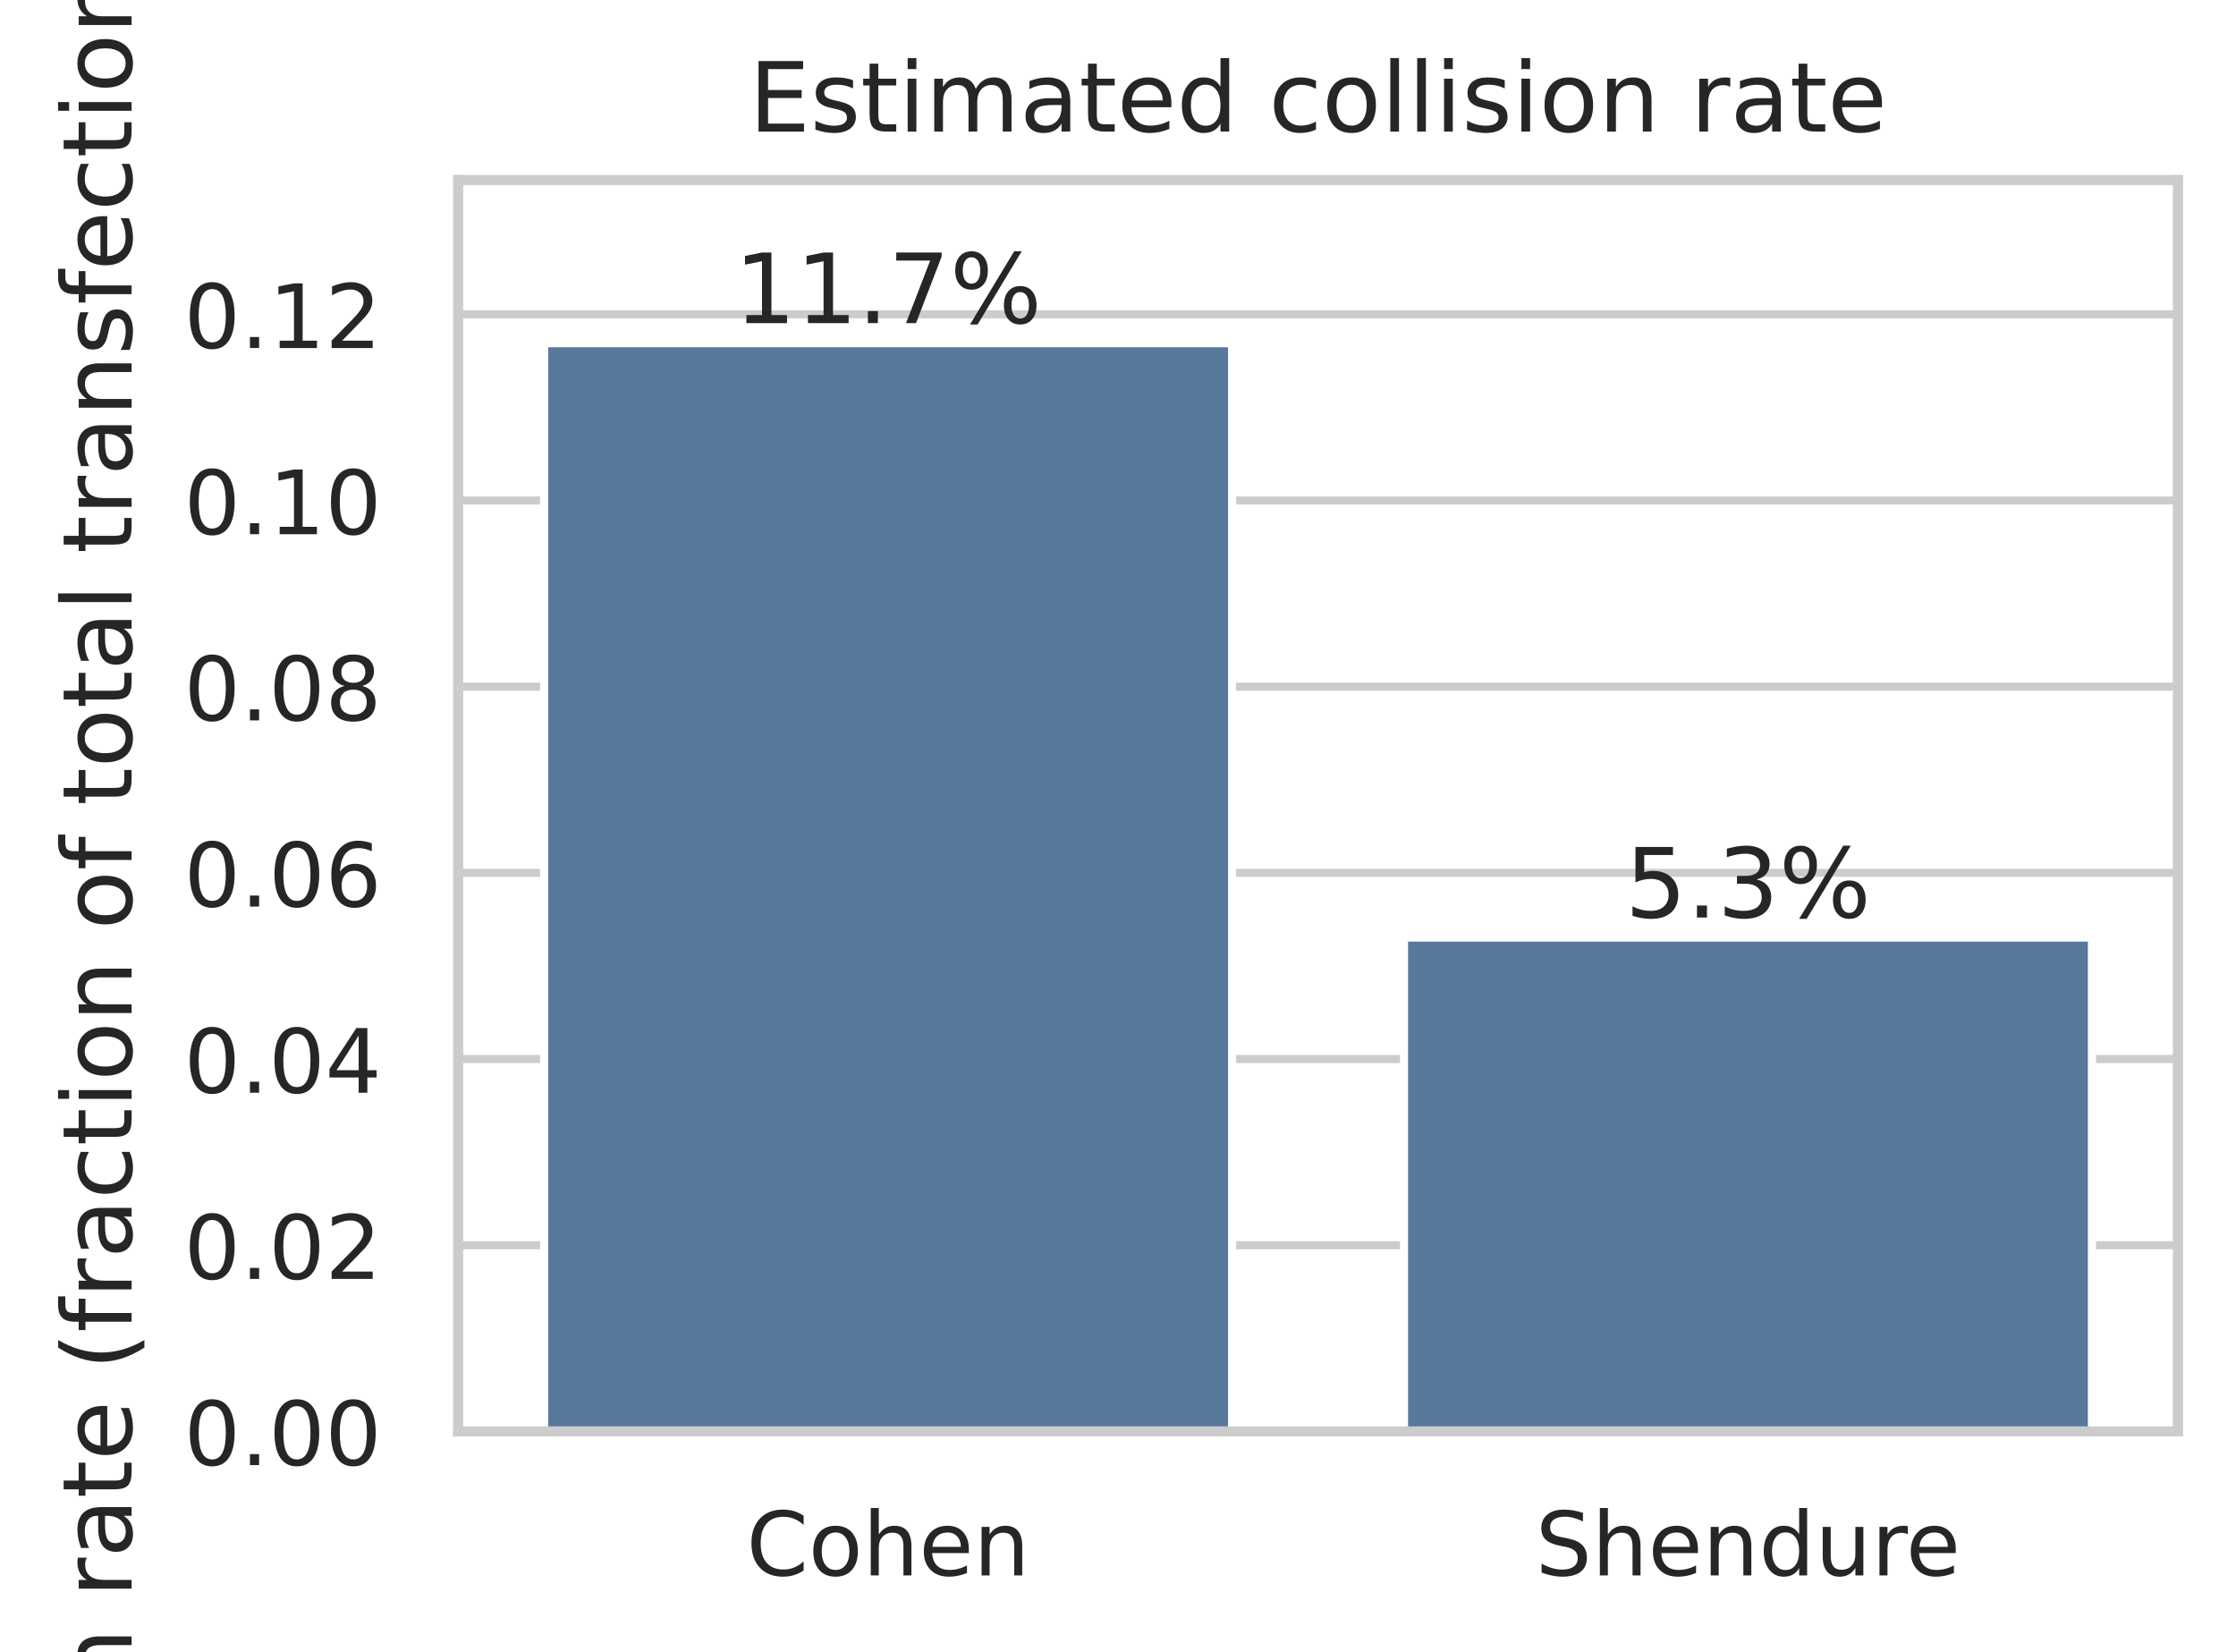
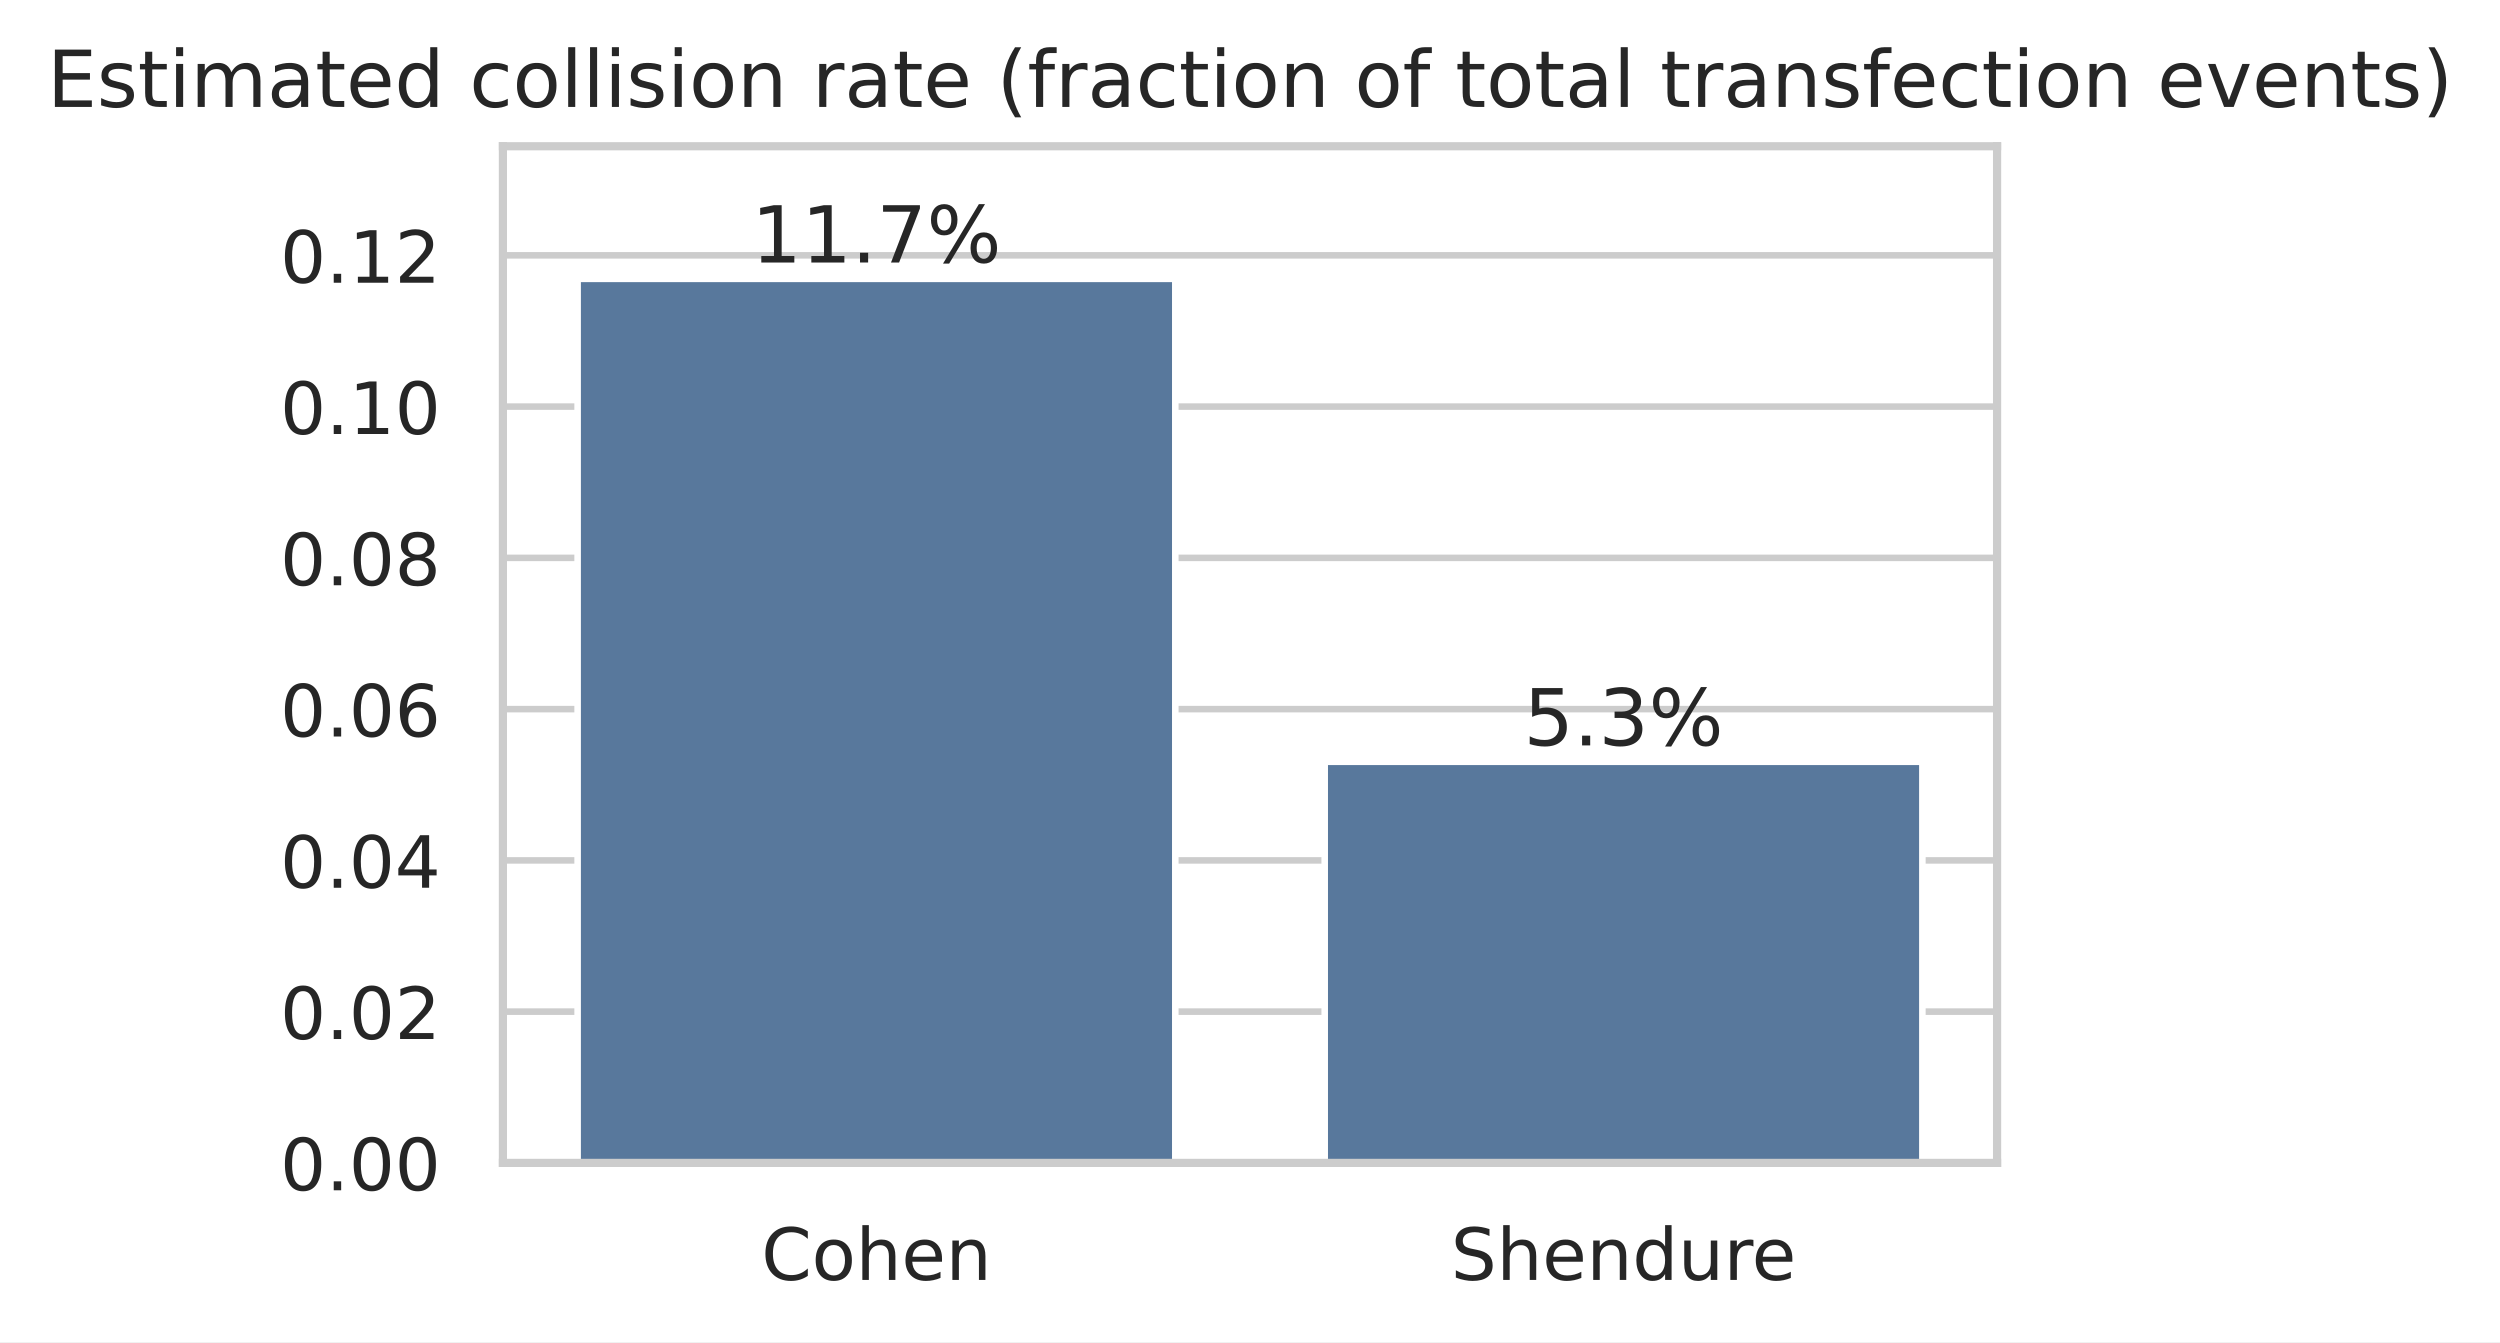
- <svg xmlns="http://www.w3.org/2000/svg" xmlns:xlink="http://www.w3.org/1999/xlink" width="277.216pt" height="204.804pt" viewBox="0 0 277.216 204.804" version="1.1">
+ <svg xmlns="http://www.w3.org/2000/svg" xmlns:xlink="http://www.w3.org/1999/xlink" width="381.501pt" height="204.804pt" viewBox="0 0 381.501 204.804" version="1.1">
  <defs>
    <style type="text/css">*{stroke-linejoin: round; stroke-linecap: butt}</style>
  </defs>
  <g id="figure_1">
    <g id="patch_1">
-       <path d="M 0 204.804  L 277.216 204.804  L 277.216 0  L 0 0  z " style="fill: #ffffff" />
+       <path d="M 0 204.804  L 381.501 204.804  L 381.501 0  L 0 0  z " style="fill: #ffffff" />
    </g>
    <g id="axes_1">
      <g id="patch_2">
-         <path d="M 56.806 177.458  L 270.016 177.458  L 270.016 22.318  L 56.806 22.318  z " style="fill: #ffffff" />
+         <path d="M 76.745 177.458  L 304.755 177.458  L 304.755 22.318  L 76.745 22.318  z " style="fill: #ffffff" />
      </g>
      <g id="matplotlib.axis_1">
        <g id="xtick_1">
          <g id="text_1">
-             <g style="fill: #262626" transform="translate(92.54711 195.3164) scale(0.11 -0.11)">
+             <g style="fill: #262626" transform="translate(116.1865 195.3164) scale(0.11 -0.11)">
              <defs>
                <path id="DejaVuSans-43" d="M 4122 4306  L 4122 3641  Q 3803 3938 3442 4084  Q 3081 4231 2675 4231  Q 1875 4231 1450 3742  Q 1025 3253 1025 2328  Q 1025 1406 1450 917  Q 1875 428 2675 428  Q 3081 428 3442 575  Q 3803 722 4122 1019  L 4122 359  Q 3791 134 3420 21  Q 3050 -91 2638 -91  Q 1578 -91 968 557  Q 359 1206 359 2328  Q 359 3453 968 4101  Q 1578 4750 2638 4750  Q 3056 4750 3426 4639  Q 3797 4528 4122 4306  z " transform="scale(0.015625)" />
                <path id="DejaVuSans-6f" d="M 1959 3097  Q 1497 3097 1228 2736  Q 959 2375 959 1747  Q 959 1119 1226 758  Q 1494 397 1959 397  Q 2419 397 2687 759  Q 2956 1122 2956 1747  Q 2956 2369 2687 2733  Q 2419 3097 1959 3097  z M 1959 3584  Q 2709 3584 3137 3096  Q 3566 2609 3566 1747  Q 3566 888 3137 398  Q 2709 -91 1959 -91  Q 1206 -91 779 398  Q 353 888 353 1747  Q 353 2609 779 3096  Q 1206 3584 1959 3584  z " transform="scale(0.015625)" />
                <path id="DejaVuSans-68" d="M 3513 2113  L 3513 0  L 2938 0  L 2938 2094  Q 2938 2591 2744 2837  Q 2550 3084 2163 3084  Q 1697 3084 1428 2787  Q 1159 2491 1159 1978  L 1159 0  L 581 0  L 581 4863  L 1159 4863  L 1159 2956  Q 1366 3272 1645 3428  Q 1925 3584 2291 3584  Q 2894 3584 3203 3211  Q 3513 2838 3513 2113  z " transform="scale(0.015625)" />
                <path id="DejaVuSans-65" d="M 3597 1894  L 3597 1613  L 953 1613  Q 991 1019 1311 708  Q 1631 397 2203 397  Q 2534 397 2845 478  Q 3156 559 3463 722  L 3463 178  Q 3153 47 2828 -22  Q 2503 -91 2169 -91  Q 1331 -91 842 396  Q 353 884 353 1716  Q 353 2575 817 3079  Q 1281 3584 2069 3584  Q 2775 3584 3186 3129  Q 3597 2675 3597 1894  z M 3022 2063  Q 3016 2534 2758 2815  Q 2500 3097 2075 3097  Q 1594 3097 1305 2825  Q 1016 2553 972 2059  L 3022 2063  z " transform="scale(0.015625)" />
                <path id="DejaVuSans-6e" d="M 3513 2113  L 3513 0  L 2938 0  L 2938 2094  Q 2938 2591 2744 2837  Q 2550 3084 2163 3084  Q 1697 3084 1428 2787  Q 1159 2491 1159 1978  L 1159 0  L 581 0  L 581 3500  L 1159 3500  L 1159 2956  Q 1366 3272 1645 3428  Q 1925 3584 2291 3584  Q 2894 3584 3203 3211  Q 3513 2838 3513 2113  z " transform="scale(0.015625)" />
              </defs>
              <use xlink:href="#DejaVuSans-43" />
              <use xlink:href="#DejaVuSans-6f" transform="translate(69.82422 0)" />
              <use xlink:href="#DejaVuSans-68" transform="translate(131.0059 0)" />
              <use xlink:href="#DejaVuSans-65" transform="translate(194.3848 0)" />
              <use xlink:href="#DejaVuSans-6e" transform="translate(255.9082 0)" />
            </g>
          </g>
        </g>
        <g id="xtick_2">
          <g id="text_2">
-             <g style="fill: #262626" transform="translate(190.3676 195.3164) scale(0.11 -0.11)">
+             <g style="fill: #262626" transform="translate(221.407 195.3164) scale(0.11 -0.11)">
              <defs>
                <path id="DejaVuSans-53" d="M 3425 4513  L 3425 3897  Q 3066 4069 2747 4153  Q 2428 4238 2131 4238  Q 1616 4238 1336 4038  Q 1056 3838 1056 3469  Q 1056 3159 1242 3001  Q 1428 2844 1947 2747  L 2328 2669  Q 3034 2534 3370 2195  Q 3706 1856 3706 1288  Q 3706 609 3251 259  Q 2797 -91 1919 -91  Q 1588 -91 1214 -16  Q 841 59 441 206  L 441 856  Q 825 641 1194 531  Q 1563 422 1919 422  Q 2459 422 2753 634  Q 3047 847 3047 1241  Q 3047 1584 2836 1778  Q 2625 1972 2144 2069  L 1759 2144  Q 1053 2284 737 2584  Q 422 2884 422 3419  Q 422 4038 858 4394  Q 1294 4750 2059 4750  Q 2388 4750 2728 4690  Q 3069 4631 3425 4513  z " transform="scale(0.015625)" />
                <path id="DejaVuSans-64" d="M 2906 2969  L 2906 4863  L 3481 4863  L 3481 0  L 2906 0  L 2906 525  Q 2725 213 2448 61  Q 2172 -91 1784 -91  Q 1150 -91 751 415  Q 353 922 353 1747  Q 353 2572 751 3078  Q 1150 3584 1784 3584  Q 2172 3584 2448 3432  Q 2725 3281 2906 2969  z M 947 1747  Q 947 1113 1208 752  Q 1469 391 1925 391  Q 2381 391 2643 752  Q 2906 1113 2906 1747  Q 2906 2381 2643 2742  Q 2381 3103 1925 3103  Q 1469 3103 1208 2742  Q 947 2381 947 1747  z " transform="scale(0.015625)" />
                <path id="DejaVuSans-75" d="M 544 1381  L 544 3500  L 1119 3500  L 1119 1403  Q 1119 906 1312 657  Q 1506 409 1894 409  Q 2359 409 2629 706  Q 2900 1003 2900 1516  L 2900 3500  L 3475 3500  L 3475 0  L 2900 0  L 2900 538  Q 2691 219 2414 64  Q 2138 -91 1772 -91  Q 1169 -91 856 284  Q 544 659 544 1381  z M 1991 3584  L 1991 3584  z " transform="scale(0.015625)" />
                <path id="DejaVuSans-72" d="M 2631 2963  Q 2534 3019 2420 3045  Q 2306 3072 2169 3072  Q 1681 3072 1420 2755  Q 1159 2438 1159 1844  L 1159 0  L 581 0  L 581 3500  L 1159 3500  L 1159 2956  Q 1341 3275 1631 3429  Q 1922 3584 2338 3584  Q 2397 3584 2469 3576  Q 2541 3569 2628 3553  L 2631 2963  z " transform="scale(0.015625)" />
              </defs>
              <use xlink:href="#DejaVuSans-53" />
              <use xlink:href="#DejaVuSans-68" transform="translate(63.47656 0)" />
              <use xlink:href="#DejaVuSans-65" transform="translate(126.8555 0)" />
              <use xlink:href="#DejaVuSans-6e" transform="translate(188.3789 0)" />
              <use xlink:href="#DejaVuSans-64" transform="translate(251.7578 0)" />
              <use xlink:href="#DejaVuSans-75" transform="translate(315.2344 0)" />
              <use xlink:href="#DejaVuSans-72" transform="translate(378.6133 0)" />
              <use xlink:href="#DejaVuSans-65" transform="translate(417.4766 0)" />
            </g>
          </g>
        </g>
      </g>
      <g id="matplotlib.axis_2">
        <g id="ytick_1">
          <g id="line2d_1">
-             <path d="M 56.806 177.458  L 270.016 177.458  " clip-path="url(#p4eb93e4856)" style="fill: none; stroke: #cccccc; stroke-linecap: round" />
+             <path d="M 76.745 177.458  L 304.755 177.458  " clip-path="url(#p4d9a6c6dc8)" style="fill: none; stroke: #cccccc; stroke-linecap: round" />
          </g>
          <g id="text_3">
-             <g style="fill: #262626" transform="translate(22.81375 181.6373) scale(0.11 -0.11)">
+             <g style="fill: #262626" transform="translate(42.75312 181.6373) scale(0.11 -0.11)">
              <defs>
                <path id="DejaVuSans-30" d="M 2034 4250  Q 1547 4250 1301 3770  Q 1056 3291 1056 2328  Q 1056 1369 1301 889  Q 1547 409 2034 409  Q 2525 409 2770 889  Q 3016 1369 3016 2328  Q 3016 3291 2770 3770  Q 2525 4250 2034 4250  z M 2034 4750  Q 2819 4750 3233 4129  Q 3647 3509 3647 2328  Q 3647 1150 3233 529  Q 2819 -91 2034 -91  Q 1250 -91 836 529  Q 422 1150 422 2328  Q 422 3509 836 4129  Q 1250 4750 2034 4750  z " transform="scale(0.015625)" />
                <path id="DejaVuSans-2e" d="M 684 794  L 1344 794  L 1344 0  L 684 0  L 684 794  z " transform="scale(0.015625)" />
              </defs>
              <use xlink:href="#DejaVuSans-30" />
              <use xlink:href="#DejaVuSans-2e" transform="translate(63.62305 0)" />
              <use xlink:href="#DejaVuSans-30" transform="translate(95.41016 0)" />
              <use xlink:href="#DejaVuSans-30" transform="translate(159.0332 0)" />
            </g>
          </g>
        </g>
        <g id="ytick_2">
          <g id="line2d_2">
-             <path d="M 56.806 154.376  L 270.016 154.376  " clip-path="url(#p4eb93e4856)" style="fill: none; stroke: #cccccc; stroke-linecap: round" />
+             <path d="M 76.745 154.376  L 304.755 154.376  " clip-path="url(#p4d9a6c6dc8)" style="fill: none; stroke: #cccccc; stroke-linecap: round" />
          </g>
          <g id="text_4">
-             <g style="fill: #262626" transform="translate(22.81375 158.5554) scale(0.11 -0.11)">
+             <g style="fill: #262626" transform="translate(42.75312 158.5554) scale(0.11 -0.11)">
              <defs>
                <path id="DejaVuSans-32" d="M 1228 531  L 3431 531  L 3431 0  L 469 0  L 469 531  Q 828 903 1448 1529  Q 2069 2156 2228 2338  Q 2531 2678 2651 2914  Q 2772 3150 2772 3378  Q 2772 3750 2511 3984  Q 2250 4219 1831 4219  Q 1534 4219 1204 4116  Q 875 4013 500 3803  L 500 4441  Q 881 4594 1212 4672  Q 1544 4750 1819 4750  Q 2544 4750 2975 4387  Q 3406 4025 3406 3419  Q 3406 3131 3298 2873  Q 3191 2616 2906 2266  Q 2828 2175 2409 1742  Q 1991 1309 1228 531  z " transform="scale(0.015625)" />
              </defs>
              <use xlink:href="#DejaVuSans-30" />
              <use xlink:href="#DejaVuSans-2e" transform="translate(63.62305 0)" />
              <use xlink:href="#DejaVuSans-30" transform="translate(95.41016 0)" />
              <use xlink:href="#DejaVuSans-32" transform="translate(159.0332 0)" />
            </g>
          </g>
        </g>
        <g id="ytick_3">
          <g id="line2d_3">
-             <path d="M 56.806 131.294  L 270.016 131.294  " clip-path="url(#p4eb93e4856)" style="fill: none; stroke: #cccccc; stroke-linecap: round" />
+             <path d="M 76.745 131.294  L 304.755 131.294  " clip-path="url(#p4d9a6c6dc8)" style="fill: none; stroke: #cccccc; stroke-linecap: round" />
          </g>
          <g id="text_5">
-             <g style="fill: #262626" transform="translate(22.81375 135.4735) scale(0.11 -0.11)">
+             <g style="fill: #262626" transform="translate(42.75312 135.4735) scale(0.11 -0.11)">
              <defs>
                <path id="DejaVuSans-34" d="M 2419 4116  L 825 1625  L 2419 1625  L 2419 4116  z M 2253 4666  L 3047 4666  L 3047 1625  L 3713 1625  L 3713 1100  L 3047 1100  L 3047 0  L 2419 0  L 2419 1100  L 313 1100  L 313 1709  L 2253 4666  z " transform="scale(0.015625)" />
              </defs>
              <use xlink:href="#DejaVuSans-30" />
              <use xlink:href="#DejaVuSans-2e" transform="translate(63.62305 0)" />
              <use xlink:href="#DejaVuSans-30" transform="translate(95.41016 0)" />
              <use xlink:href="#DejaVuSans-34" transform="translate(159.0332 0)" />
            </g>
          </g>
        </g>
        <g id="ytick_4">
          <g id="line2d_4">
-             <path d="M 56.806 108.213  L 270.016 108.213  " clip-path="url(#p4eb93e4856)" style="fill: none; stroke: #cccccc; stroke-linecap: round" />
+             <path d="M 76.745 108.213  L 304.755 108.213  " clip-path="url(#p4d9a6c6dc8)" style="fill: none; stroke: #cccccc; stroke-linecap: round" />
          </g>
          <g id="text_6">
-             <g style="fill: #262626" transform="translate(22.81375 112.3917) scale(0.11 -0.11)">
+             <g style="fill: #262626" transform="translate(42.75312 112.3917) scale(0.11 -0.11)">
              <defs>
                <path id="DejaVuSans-36" d="M 2113 2584  Q 1688 2584 1439 2293  Q 1191 2003 1191 1497  Q 1191 994 1439 701  Q 1688 409 2113 409  Q 2538 409 2786 701  Q 3034 994 3034 1497  Q 3034 2003 2786 2293  Q 2538 2584 2113 2584  z M 3366 4563  L 3366 3988  Q 3128 4100 2886 4159  Q 2644 4219 2406 4219  Q 1781 4219 1451 3797  Q 1122 3375 1075 2522  Q 1259 2794 1537 2939  Q 1816 3084 2150 3084  Q 2853 3084 3261 2657  Q 3669 2231 3669 1497  Q 3669 778 3244 343  Q 2819 -91 2113 -91  Q 1303 -91 875 529  Q 447 1150 447 2328  Q 447 3434 972 4092  Q 1497 4750 2381 4750  Q 2619 4750 2861 4703  Q 3103 4656 3366 4563  z " transform="scale(0.015625)" />
              </defs>
              <use xlink:href="#DejaVuSans-30" />
              <use xlink:href="#DejaVuSans-2e" transform="translate(63.62305 0)" />
              <use xlink:href="#DejaVuSans-30" transform="translate(95.41016 0)" />
              <use xlink:href="#DejaVuSans-36" transform="translate(159.0332 0)" />
            </g>
          </g>
        </g>
        <g id="ytick_5">
          <g id="line2d_5">
-             <path d="M 56.806 85.131  L 270.016 85.131  " clip-path="url(#p4eb93e4856)" style="fill: none; stroke: #cccccc; stroke-linecap: round" />
+             <path d="M 76.745 85.131  L 304.755 85.131  " clip-path="url(#p4d9a6c6dc8)" style="fill: none; stroke: #cccccc; stroke-linecap: round" />
          </g>
          <g id="text_7">
-             <g style="fill: #262626" transform="translate(22.81375 89.30983) scale(0.11 -0.11)">
+             <g style="fill: #262626" transform="translate(42.75312 89.30983) scale(0.11 -0.11)">
              <defs>
                <path id="DejaVuSans-38" d="M 2034 2216  Q 1584 2216 1326 1975  Q 1069 1734 1069 1313  Q 1069 891 1326 650  Q 1584 409 2034 409  Q 2484 409 2743 651  Q 3003 894 3003 1313  Q 3003 1734 2745 1975  Q 2488 2216 2034 2216  z M 1403 2484  Q 997 2584 770 2862  Q 544 3141 544 3541  Q 544 4100 942 4425  Q 1341 4750 2034 4750  Q 2731 4750 3128 4425  Q 3525 4100 3525 3541  Q 3525 3141 3298 2862  Q 3072 2584 2669 2484  Q 3125 2378 3379 2068  Q 3634 1759 3634 1313  Q 3634 634 3220 271  Q 2806 -91 2034 -91  Q 1263 -91 848 271  Q 434 634 434 1313  Q 434 1759 690 2068  Q 947 2378 1403 2484  z M 1172 3481  Q 1172 3119 1398 2916  Q 1625 2713 2034 2713  Q 2441 2713 2670 2916  Q 2900 3119 2900 3481  Q 2900 3844 2670 4047  Q 2441 4250 2034 4250  Q 1625 4250 1398 4047  Q 1172 3844 1172 3481  z " transform="scale(0.015625)" />
              </defs>
              <use xlink:href="#DejaVuSans-30" />
              <use xlink:href="#DejaVuSans-2e" transform="translate(63.62305 0)" />
              <use xlink:href="#DejaVuSans-30" transform="translate(95.41016 0)" />
              <use xlink:href="#DejaVuSans-38" transform="translate(159.0332 0)" />
            </g>
          </g>
        </g>
        <g id="ytick_6">
          <g id="line2d_6">
-             <path d="M 56.806 62.049  L 270.016 62.049  " clip-path="url(#p4eb93e4856)" style="fill: none; stroke: #cccccc; stroke-linecap: round" />
+             <path d="M 76.745 62.049  L 304.755 62.049  " clip-path="url(#p4d9a6c6dc8)" style="fill: none; stroke: #cccccc; stroke-linecap: round" />
          </g>
          <g id="text_8">
-             <g style="fill: #262626" transform="translate(22.81375 66.22797) scale(0.11 -0.11)">
+             <g style="fill: #262626" transform="translate(42.75312 66.22797) scale(0.11 -0.11)">
              <defs>
                <path id="DejaVuSans-31" d="M 794 531  L 1825 531  L 1825 4091  L 703 3866  L 703 4441  L 1819 4666  L 2450 4666  L 2450 531  L 3481 531  L 3481 0  L 794 0  L 794 531  z " transform="scale(0.015625)" />
              </defs>
              <use xlink:href="#DejaVuSans-30" />
              <use xlink:href="#DejaVuSans-2e" transform="translate(63.62305 0)" />
              <use xlink:href="#DejaVuSans-31" transform="translate(95.41016 0)" />
              <use xlink:href="#DejaVuSans-30" transform="translate(159.0332 0)" />
            </g>
          </g>
        </g>
        <g id="ytick_7">
          <g id="line2d_7">
-             <path d="M 56.806 38.967  L 270.016 38.967  " clip-path="url(#p4eb93e4856)" style="fill: none; stroke: #cccccc; stroke-linecap: round" />
+             <path d="M 76.745 38.967  L 304.755 38.967  " clip-path="url(#p4d9a6c6dc8)" style="fill: none; stroke: #cccccc; stroke-linecap: round" />
          </g>
          <g id="text_9">
-             <g style="fill: #262626" transform="translate(22.81375 43.14611) scale(0.11 -0.11)">
+             <g style="fill: #262626" transform="translate(42.75312 43.14611) scale(0.11 -0.11)">
              <use xlink:href="#DejaVuSans-30" />
              <use xlink:href="#DejaVuSans-2e" transform="translate(63.62305 0)" />
              <use xlink:href="#DejaVuSans-31" transform="translate(95.41016 0)" />
              <use xlink:href="#DejaVuSans-32" transform="translate(159.0332 0)" />
            </g>
          </g>
        </g>
-         <g id="text_10">
-           <g style="fill: #262626" transform="translate(16.31812 252.1119) rotate(-90) scale(0.12 -0.12)">
-             <defs>
-               <path id="DejaVuSans-6c" d="M 603 4863  L 1178 4863  L 1178 0  L 603 0  L 603 4863  z " transform="scale(0.015625)" />
-               <path id="DejaVuSans-69" d="M 603 3500  L 1178 3500  L 1178 0  L 603 0  L 603 3500  z M 603 4863  L 1178 4863  L 1178 4134  L 603 4134  L 603 4863  z " transform="scale(0.015625)" />
-               <path id="DejaVuSans-73" d="M 2834 3397  L 2834 2853  Q 2591 2978 2328 3040  Q 2066 3103 1784 3103  Q 1356 3103 1142 2972  Q 928 2841 928 2578  Q 928 2378 1081 2264  Q 1234 2150 1697 2047  L 1894 2003  Q 2506 1872 2764 1633  Q 3022 1394 3022 966  Q 3022 478 2636 193  Q 2250 -91 1575 -91  Q 1294 -91 989 -36  Q 684 19 347 128  L 347 722  Q 666 556 975 473  Q 1284 391 1588 391  Q 1994 391 2212 530  Q 2431 669 2431 922  Q 2431 1156 2273 1281  Q 2116 1406 1581 1522  L 1381 1569  Q 847 1681 609 1914  Q 372 2147 372 2553  Q 372 3047 722 3315  Q 1072 3584 1716 3584  Q 2034 3584 2315 3537  Q 2597 3491 2834 3397  z " transform="scale(0.015625)" />
-               <path id="DejaVuSans-20" transform="scale(0.015625)" />
-               <path id="DejaVuSans-61" d="M 2194 1759  Q 1497 1759 1228 1600  Q 959 1441 959 1056  Q 959 750 1161 570  Q 1363 391 1709 391  Q 2188 391 2477 730  Q 2766 1069 2766 1631  L 2766 1759  L 2194 1759  z M 3341 1997  L 3341 0  L 2766 0  L 2766 531  Q 2569 213 2275 61  Q 1981 -91 1556 -91  Q 1019 -91 701 211  Q 384 513 384 1019  Q 384 1609 779 1909  Q 1175 2209 1959 2209  L 2766 2209  L 2766 2266  Q 2766 2663 2505 2880  Q 2244 3097 1772 3097  Q 1472 3097 1187 3025  Q 903 2953 641 2809  L 641 3341  Q 956 3463 1253 3523  Q 1550 3584 1831 3584  Q 2591 3584 2966 3190  Q 3341 2797 3341 1997  z " transform="scale(0.015625)" />
-               <path id="DejaVuSans-74" d="M 1172 4494  L 1172 3500  L 2356 3500  L 2356 3053  L 1172 3053  L 1172 1153  Q 1172 725 1289 603  Q 1406 481 1766 481  L 2356 481  L 2356 0  L 1766 0  Q 1100 0 847 248  Q 594 497 594 1153  L 594 3053  L 172 3053  L 172 3500  L 594 3500  L 594 4494  L 1172 4494  z " transform="scale(0.015625)" />
-               <path id="DejaVuSans-28" d="M 1984 4856  Q 1566 4138 1362 3434  Q 1159 2731 1159 2009  Q 1159 1288 1364 580  Q 1569 -128 1984 -844  L 1484 -844  Q 1016 -109 783 600  Q 550 1309 550 2009  Q 550 2706 781 3412  Q 1013 4119 1484 4856  L 1984 4856  z " transform="scale(0.015625)" />
-               <path id="DejaVuSans-66" d="M 2375 4863  L 2375 4384  L 1825 4384  Q 1516 4384 1395 4259  Q 1275 4134 1275 3809  L 1275 3500  L 2222 3500  L 2222 3053  L 1275 3053  L 1275 0  L 697 0  L 697 3053  L 147 3053  L 147 3500  L 697 3500  L 697 3744  Q 697 4328 969 4595  Q 1241 4863 1831 4863  L 2375 4863  z " transform="scale(0.015625)" />
-               <path id="DejaVuSans-63" d="M 3122 3366  L 3122 2828  Q 2878 2963 2633 3030  Q 2388 3097 2138 3097  Q 1578 3097 1268 2742  Q 959 2388 959 1747  Q 959 1106 1268 751  Q 1578 397 2138 397  Q 2388 397 2633 464  Q 2878 531 3122 666  L 3122 134  Q 2881 22 2623 -34  Q 2366 -91 2075 -91  Q 1284 -91 818 406  Q 353 903 353 1747  Q 353 2603 823 3093  Q 1294 3584 2113 3584  Q 2378 3584 2631 3529  Q 2884 3475 3122 3366  z " transform="scale(0.015625)" />
-               <path id="DejaVuSans-76" d="M 191 3500  L 800 3500  L 1894 563  L 2988 3500  L 3597 3500  L 2284 0  L 1503 0  L 191 3500  z " transform="scale(0.015625)" />
-               <path id="DejaVuSans-29" d="M 513 4856  L 1013 4856  Q 1481 4119 1714 3412  Q 1947 2706 1947 2009  Q 1947 1309 1714 600  Q 1481 -109 1013 -844  L 513 -844  Q 928 -128 1133 580  Q 1338 1288 1338 2009  Q 1338 2731 1133 3434  Q 928 4138 513 4856  z " transform="scale(0.015625)" />
-             </defs>
-             <use xlink:href="#DejaVuSans-43" />
-             <use xlink:href="#DejaVuSans-6f" transform="translate(69.82422 0)" />
-             <use xlink:href="#DejaVuSans-6c" transform="translate(131.0059 0)" />
-             <use xlink:href="#DejaVuSans-6c" transform="translate(158.7891 0)" />
-             <use xlink:href="#DejaVuSans-69" transform="translate(186.5723 0)" />
-             <use xlink:href="#DejaVuSans-73" transform="translate(214.3555 0)" />
-             <use xlink:href="#DejaVuSans-69" transform="translate(266.4551 0)" />
-             <use xlink:href="#DejaVuSans-6f" transform="translate(294.2383 0)" />
-             <use xlink:href="#DejaVuSans-6e" transform="translate(355.4199 0)" />
-             <use xlink:href="#DejaVuSans-20" transform="translate(418.7988 0)" />
-             <use xlink:href="#DejaVuSans-72" transform="translate(450.5859 0)" />
-             <use xlink:href="#DejaVuSans-61" transform="translate(491.6992 0)" />
-             <use xlink:href="#DejaVuSans-74" transform="translate(552.9785 0)" />
-             <use xlink:href="#DejaVuSans-65" transform="translate(592.1875 0)" />
-             <use xlink:href="#DejaVuSans-20" transform="translate(653.7109 0)" />
-             <use xlink:href="#DejaVuSans-28" transform="translate(685.498 0)" />
-             <use xlink:href="#DejaVuSans-66" transform="translate(724.5117 0)" />
-             <use xlink:href="#DejaVuSans-72" transform="translate(759.7168 0)" />
-             <use xlink:href="#DejaVuSans-61" transform="translate(800.8301 0)" />
-             <use xlink:href="#DejaVuSans-63" transform="translate(862.1094 0)" />
-             <use xlink:href="#DejaVuSans-74" transform="translate(917.0898 0)" />
-             <use xlink:href="#DejaVuSans-69" transform="translate(956.2988 0)" />
-             <use xlink:href="#DejaVuSans-6f" transform="translate(984.082 0)" />
-             <use xlink:href="#DejaVuSans-6e" transform="translate(1045.264 0)" />
-             <use xlink:href="#DejaVuSans-20" transform="translate(1108.643 0)" />
-             <use xlink:href="#DejaVuSans-6f" transform="translate(1140.43 0)" />
-             <use xlink:href="#DejaVuSans-66" transform="translate(1201.611 0)" />
-             <use xlink:href="#DejaVuSans-20" transform="translate(1236.816 0)" />
-             <use xlink:href="#DejaVuSans-74" transform="translate(1268.604 0)" />
-             <use xlink:href="#DejaVuSans-6f" transform="translate(1307.812 0)" />
-             <use xlink:href="#DejaVuSans-74" transform="translate(1368.994 0)" />
-             <use xlink:href="#DejaVuSans-61" transform="translate(1408.203 0)" />
-             <use xlink:href="#DejaVuSans-6c" transform="translate(1469.482 0)" />
-             <use xlink:href="#DejaVuSans-20" transform="translate(1497.266 0)" />
-             <use xlink:href="#DejaVuSans-74" transform="translate(1529.053 0)" />
-             <use xlink:href="#DejaVuSans-72" transform="translate(1568.262 0)" />
-             <use xlink:href="#DejaVuSans-61" transform="translate(1609.375 0)" />
-             <use xlink:href="#DejaVuSans-6e" transform="translate(1670.654 0)" />
-             <use xlink:href="#DejaVuSans-73" transform="translate(1734.033 0)" />
-             <use xlink:href="#DejaVuSans-66" transform="translate(1786.133 0)" />
-             <use xlink:href="#DejaVuSans-65" transform="translate(1821.338 0)" />
-             <use xlink:href="#DejaVuSans-63" transform="translate(1882.861 0)" />
-             <use xlink:href="#DejaVuSans-74" transform="translate(1937.842 0)" />
-             <use xlink:href="#DejaVuSans-69" transform="translate(1977.051 0)" />
-             <use xlink:href="#DejaVuSans-6f" transform="translate(2004.834 0)" />
-             <use xlink:href="#DejaVuSans-6e" transform="translate(2066.016 0)" />
-             <use xlink:href="#DejaVuSans-20" transform="translate(2129.395 0)" />
-             <use xlink:href="#DejaVuSans-65" transform="translate(2161.182 0)" />
-             <use xlink:href="#DejaVuSans-76" transform="translate(2222.705 0)" />
-             <use xlink:href="#DejaVuSans-65" transform="translate(2281.885 0)" />
-             <use xlink:href="#DejaVuSans-6e" transform="translate(2343.408 0)" />
-             <use xlink:href="#DejaVuSans-74" transform="translate(2406.787 0)" />
-             <use xlink:href="#DejaVuSans-73" transform="translate(2445.996 0)" />
-             <use xlink:href="#DejaVuSans-29" transform="translate(2498.096 0)" />
-           </g>
-         </g>
      </g>
      <g id="patch_3">
-         <path d="M 67.466 177.458  L 152.75 177.458  L 152.75 42.554  L 67.466 42.554  z " clip-path="url(#p4eb93e4856)" style="fill: #58789c; stroke: #ffffff; stroke-linejoin: miter" />
+         <path d="M 88.146 177.458  L 179.35 177.458  L 179.35 42.554  L 88.146 42.554  z " clip-path="url(#p4d9a6c6dc8)" style="fill: #58789c; stroke: #ffffff; stroke-linejoin: miter" />
      </g>
      <g id="patch_4">
-         <path d="M 174.071 177.458  L 259.355 177.458  L 259.355 116.245  L 174.071 116.245  z " clip-path="url(#p4eb93e4856)" style="fill: #58789c; stroke: #ffffff; stroke-linejoin: miter" />
+         <path d="M 202.151 177.458  L 293.355 177.458  L 293.355 116.245  L 202.151 116.245  z " clip-path="url(#p4d9a6c6dc8)" style="fill: #58789c; stroke: #ffffff; stroke-linejoin: miter" />
      </g>
      <g id="line2d_8">
-         <path clip-path="url(#p4eb93e4856)" style="fill: none; stroke: #424242; stroke-width: 2.25; stroke-linecap: round" />
+         <path clip-path="url(#p4d9a6c6dc8)" style="fill: none; stroke: #424242; stroke-width: 2.25; stroke-linecap: round" />
      </g>
      <g id="line2d_9">
-         <path clip-path="url(#p4eb93e4856)" style="fill: none; stroke: #424242; stroke-width: 2.25; stroke-linecap: round" />
+         <path clip-path="url(#p4d9a6c6dc8)" style="fill: none; stroke: #424242; stroke-width: 2.25; stroke-linecap: round" />
      </g>
      <g id="patch_5">
-         <path d="M 56.806 177.458  L 56.806 22.318  " style="fill: none; stroke: #cccccc; stroke-width: 1.25; stroke-linejoin: miter; stroke-linecap: square" />
+         <path d="M 76.745 177.458  L 76.745 22.318  " style="fill: none; stroke: #cccccc; stroke-width: 1.25; stroke-linejoin: miter; stroke-linecap: square" />
      </g>
      <g id="patch_6">
-         <path d="M 270.016 177.458  L 270.016 22.318  " style="fill: none; stroke: #cccccc; stroke-width: 1.25; stroke-linejoin: miter; stroke-linecap: square" />
+         <path d="M 304.755 177.458  L 304.755 22.318  " style="fill: none; stroke: #cccccc; stroke-width: 1.25; stroke-linejoin: miter; stroke-linecap: square" />
      </g>
      <g id="patch_7">
-         <path d="M 56.806 177.458  L 270.016 177.458  " style="fill: none; stroke: #cccccc; stroke-width: 1.25; stroke-linejoin: miter; stroke-linecap: square" />
+         <path d="M 76.745 177.458  L 304.755 177.458  " style="fill: none; stroke: #cccccc; stroke-width: 1.25; stroke-linejoin: miter; stroke-linecap: square" />
      </g>
      <g id="patch_8">
-         <path d="M 56.806 22.318  L 270.016 22.318  " style="fill: none; stroke: #cccccc; stroke-width: 1.25; stroke-linejoin: miter; stroke-linecap: square" />
-       </g>
-       <g id="text_11">
-         <g style="fill: #262626" transform="translate(91.04812 40.05815) scale(0.12 -0.12)">
+         <path d="M 76.745 22.318  L 304.755 22.318  " style="fill: none; stroke: #cccccc; stroke-width: 1.25; stroke-linejoin: miter; stroke-linecap: square" />
+       </g>
+       <g id="text_10">
+         <g style="fill: #262626" transform="translate(114.6875 40.05815) scale(0.12 -0.12)">
          <defs>
            <path id="DejaVuSans-37" d="M 525 4666  L 3525 4666  L 3525 4397  L 1831 0  L 1172 0  L 2766 4134  L 525 4134  L 525 4666  z " transform="scale(0.015625)" />
            <path id="DejaVuSans-25" d="M 4653 2053  Q 4381 2053 4226 1822  Q 4072 1591 4072 1178  Q 4072 772 4226 539  Q 4381 306 4653 306  Q 4919 306 5073 539  Q 5228 772 5228 1178  Q 5228 1588 5073 1820  Q 4919 2053 4653 2053  z M 4653 2450  Q 5147 2450 5437 2106  Q 5728 1763 5728 1178  Q 5728 594 5436 251  Q 5144 -91 4653 -91  Q 4153 -91 3862 251  Q 3572 594 3572 1178  Q 3572 1766 3864 2108  Q 4156 2450 4653 2450  z M 1428 4353  Q 1159 4353 1004 4120  Q 850 3888 850 3481  Q 850 3069 1003 2837  Q 1156 2606 1428 2606  Q 1700 2606 1854 2837  Q 2009 3069 2009 3481  Q 2009 3884 1853 4118  Q 1697 4353 1428 4353  z M 4250 4750  L 4750 4750  L 1831 -91  L 1331 -91  L 4250 4750  z M 1428 4750  Q 1922 4750 2215 4408  Q 2509 4066 2509 3481  Q 2509 2891 2217 2550  Q 1925 2209 1428 2209  Q 931 2209 642 2551  Q 353 2894 353 3481  Q 353 4063 643 4406  Q 934 4750 1428 4750  z " transform="scale(0.015625)" />
          </defs>
          <use xlink:href="#DejaVuSans-31" />
          <use xlink:href="#DejaVuSans-31" transform="translate(63.62305 0)" />
          <use xlink:href="#DejaVuSans-2e" transform="translate(127.2461 0)" />
          <use xlink:href="#DejaVuSans-37" transform="translate(159.0332 0)" />
          <use xlink:href="#DejaVuSans-25" transform="translate(222.6562 0)" />
        </g>
      </g>
-       <g id="text_12">
-         <g style="fill: #262626" transform="translate(201.4706 113.749) scale(0.12 -0.12)">
+       <g id="text_11">
+         <g style="fill: #262626" transform="translate(232.51 113.749) scale(0.12 -0.12)">
          <defs>
            <path id="DejaVuSans-35" d="M 691 4666  L 3169 4666  L 3169 4134  L 1269 4134  L 1269 2991  Q 1406 3038 1543 3061  Q 1681 3084 1819 3084  Q 2600 3084 3056 2656  Q 3513 2228 3513 1497  Q 3513 744 3044 326  Q 2575 -91 1722 -91  Q 1428 -91 1123 -41  Q 819 9 494 109  L 494 744  Q 775 591 1075 516  Q 1375 441 1709 441  Q 2250 441 2565 725  Q 2881 1009 2881 1497  Q 2881 1984 2565 2268  Q 2250 2553 1709 2553  Q 1456 2553 1204 2497  Q 953 2441 691 2322  L 691 4666  z " transform="scale(0.015625)" />
            <path id="DejaVuSans-33" d="M 2597 2516  Q 3050 2419 3304 2112  Q 3559 1806 3559 1356  Q 3559 666 3084 287  Q 2609 -91 1734 -91  Q 1441 -91 1130 -33  Q 819 25 488 141  L 488 750  Q 750 597 1062 519  Q 1375 441 1716 441  Q 2309 441 2620 675  Q 2931 909 2931 1356  Q 2931 1769 2642 2001  Q 2353 2234 1838 2234  L 1294 2234  L 1294 2753  L 1863 2753  Q 2328 2753 2575 2939  Q 2822 3125 2822 3475  Q 2822 3834 2567 4026  Q 2313 4219 1838 4219  Q 1578 4219 1281 4162  Q 984 4106 628 3988  L 628 4550  Q 988 4650 1302 4700  Q 1616 4750 1894 4750  Q 2613 4750 3031 4423  Q 3450 4097 3450 3541  Q 3450 3153 3228 2886  Q 3006 2619 2597 2516  z " transform="scale(0.015625)" />
          </defs>
          <use xlink:href="#DejaVuSans-35" />
          <use xlink:href="#DejaVuSans-2e" transform="translate(63.62305 0)" />
          <use xlink:href="#DejaVuSans-33" transform="translate(95.41016 0)" />
          <use xlink:href="#DejaVuSans-25" transform="translate(159.0332 0)" />
        </g>
      </g>
-       <g id="text_13">
-         <g style="fill: #262626" transform="translate(92.86219 16.31812) scale(0.12 -0.12)">
+       <g id="text_12">
+         <g style="fill: #262626" transform="translate(7.2 16.31812) scale(0.12 -0.12)">
          <defs>
            <path id="DejaVuSans-45" d="M 628 4666  L 3578 4666  L 3578 4134  L 1259 4134  L 1259 2753  L 3481 2753  L 3481 2222  L 1259 2222  L 1259 531  L 3634 531  L 3634 0  L 628 0  L 628 4666  z " transform="scale(0.015625)" />
+             <path id="DejaVuSans-73" d="M 2834 3397  L 2834 2853  Q 2591 2978 2328 3040  Q 2066 3103 1784 3103  Q 1356 3103 1142 2972  Q 928 2841 928 2578  Q 928 2378 1081 2264  Q 1234 2150 1697 2047  L 1894 2003  Q 2506 1872 2764 1633  Q 3022 1394 3022 966  Q 3022 478 2636 193  Q 2250 -91 1575 -91  Q 1294 -91 989 -36  Q 684 19 347 128  L 347 722  Q 666 556 975 473  Q 1284 391 1588 391  Q 1994 391 2212 530  Q 2431 669 2431 922  Q 2431 1156 2273 1281  Q 2116 1406 1581 1522  L 1381 1569  Q 847 1681 609 1914  Q 372 2147 372 2553  Q 372 3047 722 3315  Q 1072 3584 1716 3584  Q 2034 3584 2315 3537  Q 2597 3491 2834 3397  z " transform="scale(0.015625)" />
+             <path id="DejaVuSans-74" d="M 1172 4494  L 1172 3500  L 2356 3500  L 2356 3053  L 1172 3053  L 1172 1153  Q 1172 725 1289 603  Q 1406 481 1766 481  L 2356 481  L 2356 0  L 1766 0  Q 1100 0 847 248  Q 594 497 594 1153  L 594 3053  L 172 3053  L 172 3500  L 594 3500  L 594 4494  L 1172 4494  z " transform="scale(0.015625)" />
+             <path id="DejaVuSans-69" d="M 603 3500  L 1178 3500  L 1178 0  L 603 0  L 603 3500  z M 603 4863  L 1178 4863  L 1178 4134  L 603 4134  L 603 4863  z " transform="scale(0.015625)" />
            <path id="DejaVuSans-6d" d="M 3328 2828  Q 3544 3216 3844 3400  Q 4144 3584 4550 3584  Q 5097 3584 5394 3201  Q 5691 2819 5691 2113  L 5691 0  L 5113 0  L 5113 2094  Q 5113 2597 4934 2840  Q 4756 3084 4391 3084  Q 3944 3084 3684 2787  Q 3425 2491 3425 1978  L 3425 0  L 2847 0  L 2847 2094  Q 2847 2600 2669 2842  Q 2491 3084 2119 3084  Q 1678 3084 1418 2786  Q 1159 2488 1159 1978  L 1159 0  L 581 0  L 581 3500  L 1159 3500  L 1159 2956  Q 1356 3278 1631 3431  Q 1906 3584 2284 3584  Q 2666 3584 2933 3390  Q 3200 3197 3328 2828  z " transform="scale(0.015625)" />
+             <path id="DejaVuSans-61" d="M 2194 1759  Q 1497 1759 1228 1600  Q 959 1441 959 1056  Q 959 750 1161 570  Q 1363 391 1709 391  Q 2188 391 2477 730  Q 2766 1069 2766 1631  L 2766 1759  L 2194 1759  z M 3341 1997  L 3341 0  L 2766 0  L 2766 531  Q 2569 213 2275 61  Q 1981 -91 1556 -91  Q 1019 -91 701 211  Q 384 513 384 1019  Q 384 1609 779 1909  Q 1175 2209 1959 2209  L 2766 2209  L 2766 2266  Q 2766 2663 2505 2880  Q 2244 3097 1772 3097  Q 1472 3097 1187 3025  Q 903 2953 641 2809  L 641 3341  Q 956 3463 1253 3523  Q 1550 3584 1831 3584  Q 2591 3584 2966 3190  Q 3341 2797 3341 1997  z " transform="scale(0.015625)" />
+             <path id="DejaVuSans-20" transform="scale(0.015625)" />
+             <path id="DejaVuSans-63" d="M 3122 3366  L 3122 2828  Q 2878 2963 2633 3030  Q 2388 3097 2138 3097  Q 1578 3097 1268 2742  Q 959 2388 959 1747  Q 959 1106 1268 751  Q 1578 397 2138 397  Q 2388 397 2633 464  Q 2878 531 3122 666  L 3122 134  Q 2881 22 2623 -34  Q 2366 -91 2075 -91  Q 1284 -91 818 406  Q 353 903 353 1747  Q 353 2603 823 3093  Q 1294 3584 2113 3584  Q 2378 3584 2631 3529  Q 2884 3475 3122 3366  z " transform="scale(0.015625)" />
+             <path id="DejaVuSans-6c" d="M 603 4863  L 1178 4863  L 1178 0  L 603 0  L 603 4863  z " transform="scale(0.015625)" />
+             <path id="DejaVuSans-28" d="M 1984 4856  Q 1566 4138 1362 3434  Q 1159 2731 1159 2009  Q 1159 1288 1364 580  Q 1569 -128 1984 -844  L 1484 -844  Q 1016 -109 783 600  Q 550 1309 550 2009  Q 550 2706 781 3412  Q 1013 4119 1484 4856  L 1984 4856  z " transform="scale(0.015625)" />
+             <path id="DejaVuSans-66" d="M 2375 4863  L 2375 4384  L 1825 4384  Q 1516 4384 1395 4259  Q 1275 4134 1275 3809  L 1275 3500  L 2222 3500  L 2222 3053  L 1275 3053  L 1275 0  L 697 0  L 697 3053  L 147 3053  L 147 3500  L 697 3500  L 697 3744  Q 697 4328 969 4595  Q 1241 4863 1831 4863  L 2375 4863  z " transform="scale(0.015625)" />
+             <path id="DejaVuSans-76" d="M 191 3500  L 800 3500  L 1894 563  L 2988 3500  L 3597 3500  L 2284 0  L 1503 0  L 191 3500  z " transform="scale(0.015625)" />
+             <path id="DejaVuSans-29" d="M 513 4856  L 1013 4856  Q 1481 4119 1714 3412  Q 1947 2706 1947 2009  Q 1947 1309 1714 600  Q 1481 -109 1013 -844  L 513 -844  Q 928 -128 1133 580  Q 1338 1288 1338 2009  Q 1338 2731 1133 3434  Q 928 4138 513 4856  z " transform="scale(0.015625)" />
          </defs>
          <use xlink:href="#DejaVuSans-45" />
          <use xlink:href="#DejaVuSans-73" transform="translate(63.18359 0)" />
          <use xlink:href="#DejaVuSans-74" transform="translate(115.2832 0)" />
          <use xlink:href="#DejaVuSans-69" transform="translate(154.4922 0)" />
          <use xlink:href="#DejaVuSans-6d" transform="translate(182.2754 0)" />
          <use xlink:href="#DejaVuSans-61" transform="translate(279.6875 0)" />
          <use xlink:href="#DejaVuSans-74" transform="translate(340.9668 0)" />
          <use xlink:href="#DejaVuSans-65" transform="translate(380.1758 0)" />
          <use xlink:href="#DejaVuSans-64" transform="translate(441.6992 0)" />
          <use xlink:href="#DejaVuSans-20" transform="translate(505.1758 0)" />
          <use xlink:href="#DejaVuSans-63" transform="translate(536.9629 0)" />
          <use xlink:href="#DejaVuSans-6f" transform="translate(591.9434 0)" />
          <use xlink:href="#DejaVuSans-6c" transform="translate(653.125 0)" />
          <use xlink:href="#DejaVuSans-6c" transform="translate(680.9082 0)" />
          <use xlink:href="#DejaVuSans-69" transform="translate(708.6914 0)" />
          <use xlink:href="#DejaVuSans-73" transform="translate(736.4746 0)" />
          <use xlink:href="#DejaVuSans-69" transform="translate(788.5742 0)" />
          <use xlink:href="#DejaVuSans-6f" transform="translate(816.3574 0)" />
          <use xlink:href="#DejaVuSans-6e" transform="translate(877.5391 0)" />
          <use xlink:href="#DejaVuSans-20" transform="translate(940.918 0)" />
          <use xlink:href="#DejaVuSans-72" transform="translate(972.7051 0)" />
          <use xlink:href="#DejaVuSans-61" transform="translate(1013.818 0)" />
          <use xlink:href="#DejaVuSans-74" transform="translate(1075.098 0)" />
          <use xlink:href="#DejaVuSans-65" transform="translate(1114.307 0)" />
+           <use xlink:href="#DejaVuSans-20" transform="translate(1175.83 0)" />
+           <use xlink:href="#DejaVuSans-28" transform="translate(1207.617 0)" />
+           <use xlink:href="#DejaVuSans-66" transform="translate(1246.631 0)" />
+           <use xlink:href="#DejaVuSans-72" transform="translate(1281.836 0)" />
+           <use xlink:href="#DejaVuSans-61" transform="translate(1322.949 0)" />
+           <use xlink:href="#DejaVuSans-63" transform="translate(1384.229 0)" />
+           <use xlink:href="#DejaVuSans-74" transform="translate(1439.209 0)" />
+           <use xlink:href="#DejaVuSans-69" transform="translate(1478.418 0)" />
+           <use xlink:href="#DejaVuSans-6f" transform="translate(1506.201 0)" />
+           <use xlink:href="#DejaVuSans-6e" transform="translate(1567.383 0)" />
+           <use xlink:href="#DejaVuSans-20" transform="translate(1630.762 0)" />
+           <use xlink:href="#DejaVuSans-6f" transform="translate(1662.549 0)" />
+           <use xlink:href="#DejaVuSans-66" transform="translate(1723.73 0)" />
+           <use xlink:href="#DejaVuSans-20" transform="translate(1758.936 0)" />
+           <use xlink:href="#DejaVuSans-74" transform="translate(1790.723 0)" />
+           <use xlink:href="#DejaVuSans-6f" transform="translate(1829.932 0)" />
+           <use xlink:href="#DejaVuSans-74" transform="translate(1891.113 0)" />
+           <use xlink:href="#DejaVuSans-61" transform="translate(1930.322 0)" />
+           <use xlink:href="#DejaVuSans-6c" transform="translate(1991.602 0)" />
+           <use xlink:href="#DejaVuSans-20" transform="translate(2019.385 0)" />
+           <use xlink:href="#DejaVuSans-74" transform="translate(2051.172 0)" />
+           <use xlink:href="#DejaVuSans-72" transform="translate(2090.381 0)" />
+           <use xlink:href="#DejaVuSans-61" transform="translate(2131.494 0)" />
+           <use xlink:href="#DejaVuSans-6e" transform="translate(2192.773 0)" />
+           <use xlink:href="#DejaVuSans-73" transform="translate(2256.152 0)" />
+           <use xlink:href="#DejaVuSans-66" transform="translate(2308.252 0)" />
+           <use xlink:href="#DejaVuSans-65" transform="translate(2343.457 0)" />
+           <use xlink:href="#DejaVuSans-63" transform="translate(2404.98 0)" />
+           <use xlink:href="#DejaVuSans-74" transform="translate(2459.961 0)" />
+           <use xlink:href="#DejaVuSans-69" transform="translate(2499.17 0)" />
+           <use xlink:href="#DejaVuSans-6f" transform="translate(2526.953 0)" />
+           <use xlink:href="#DejaVuSans-6e" transform="translate(2588.135 0)" />
+           <use xlink:href="#DejaVuSans-20" transform="translate(2651.514 0)" />
+           <use xlink:href="#DejaVuSans-65" transform="translate(2683.301 0)" />
+           <use xlink:href="#DejaVuSans-76" transform="translate(2744.824 0)" />
+           <use xlink:href="#DejaVuSans-65" transform="translate(2804.004 0)" />
+           <use xlink:href="#DejaVuSans-6e" transform="translate(2865.527 0)" />
+           <use xlink:href="#DejaVuSans-74" transform="translate(2928.906 0)" />
+           <use xlink:href="#DejaVuSans-73" transform="translate(2968.115 0)" />
+           <use xlink:href="#DejaVuSans-29" transform="translate(3020.215 0)" />
        </g>
      </g>
    </g>
  </g>
  <defs>
-     <clipPath id="p4eb93e4856">
-       <rect x="56.806" y="22.318" width="213.21" height="155.14" />
+     <clipPath id="p4d9a6c6dc8">
+       <rect x="76.745" y="22.318" width="228.01" height="155.14" />
    </clipPath>
  </defs>
</svg>
